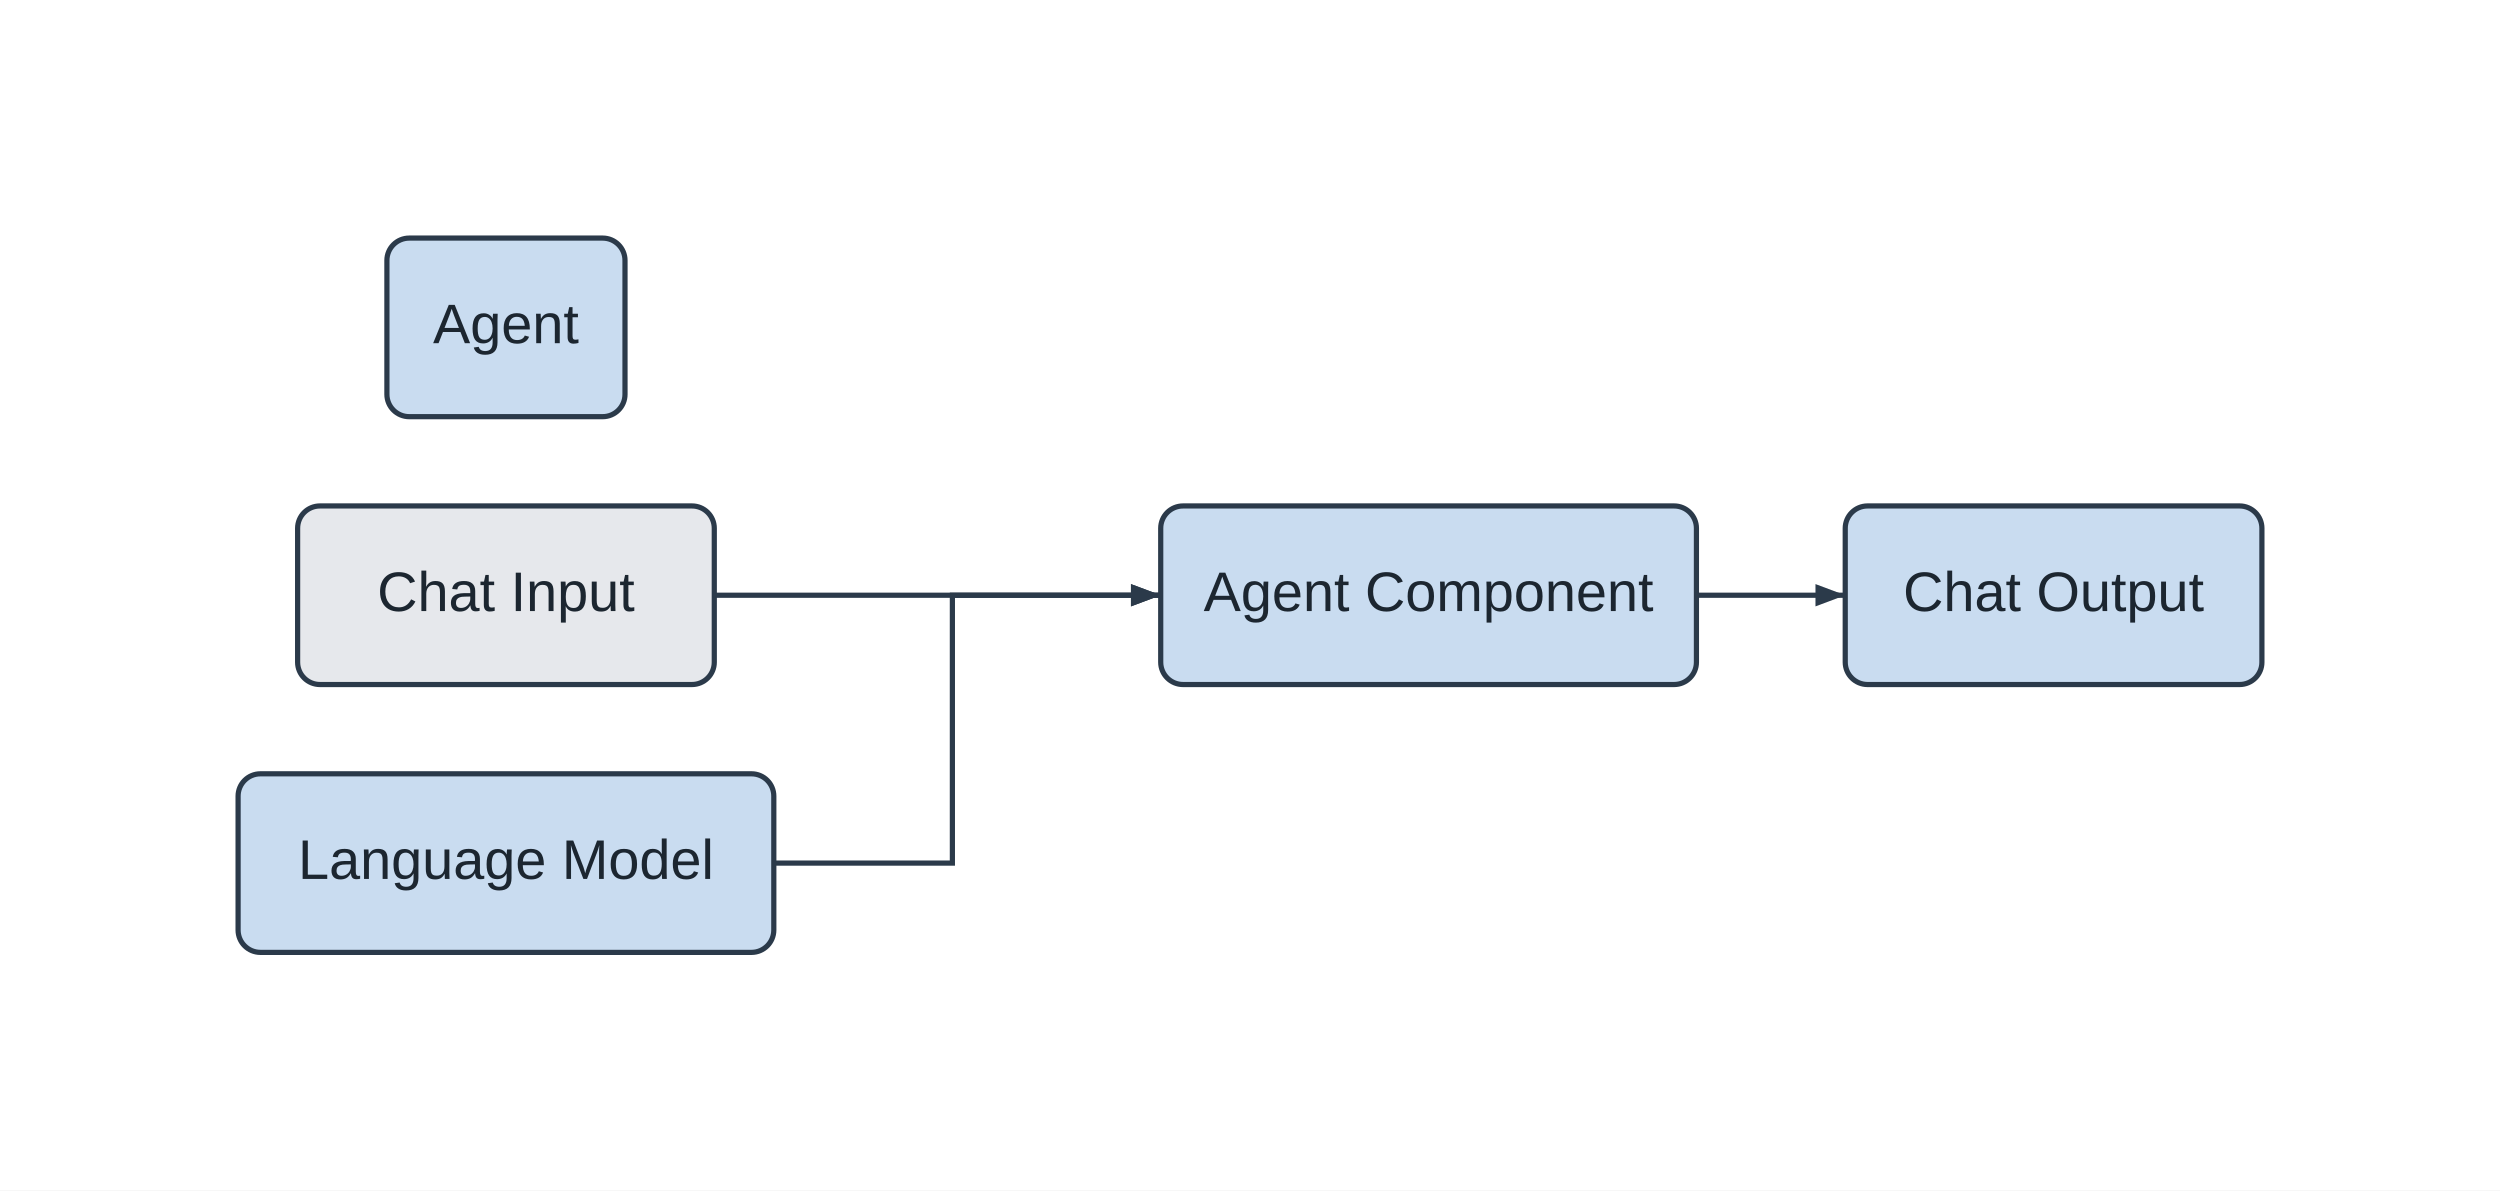
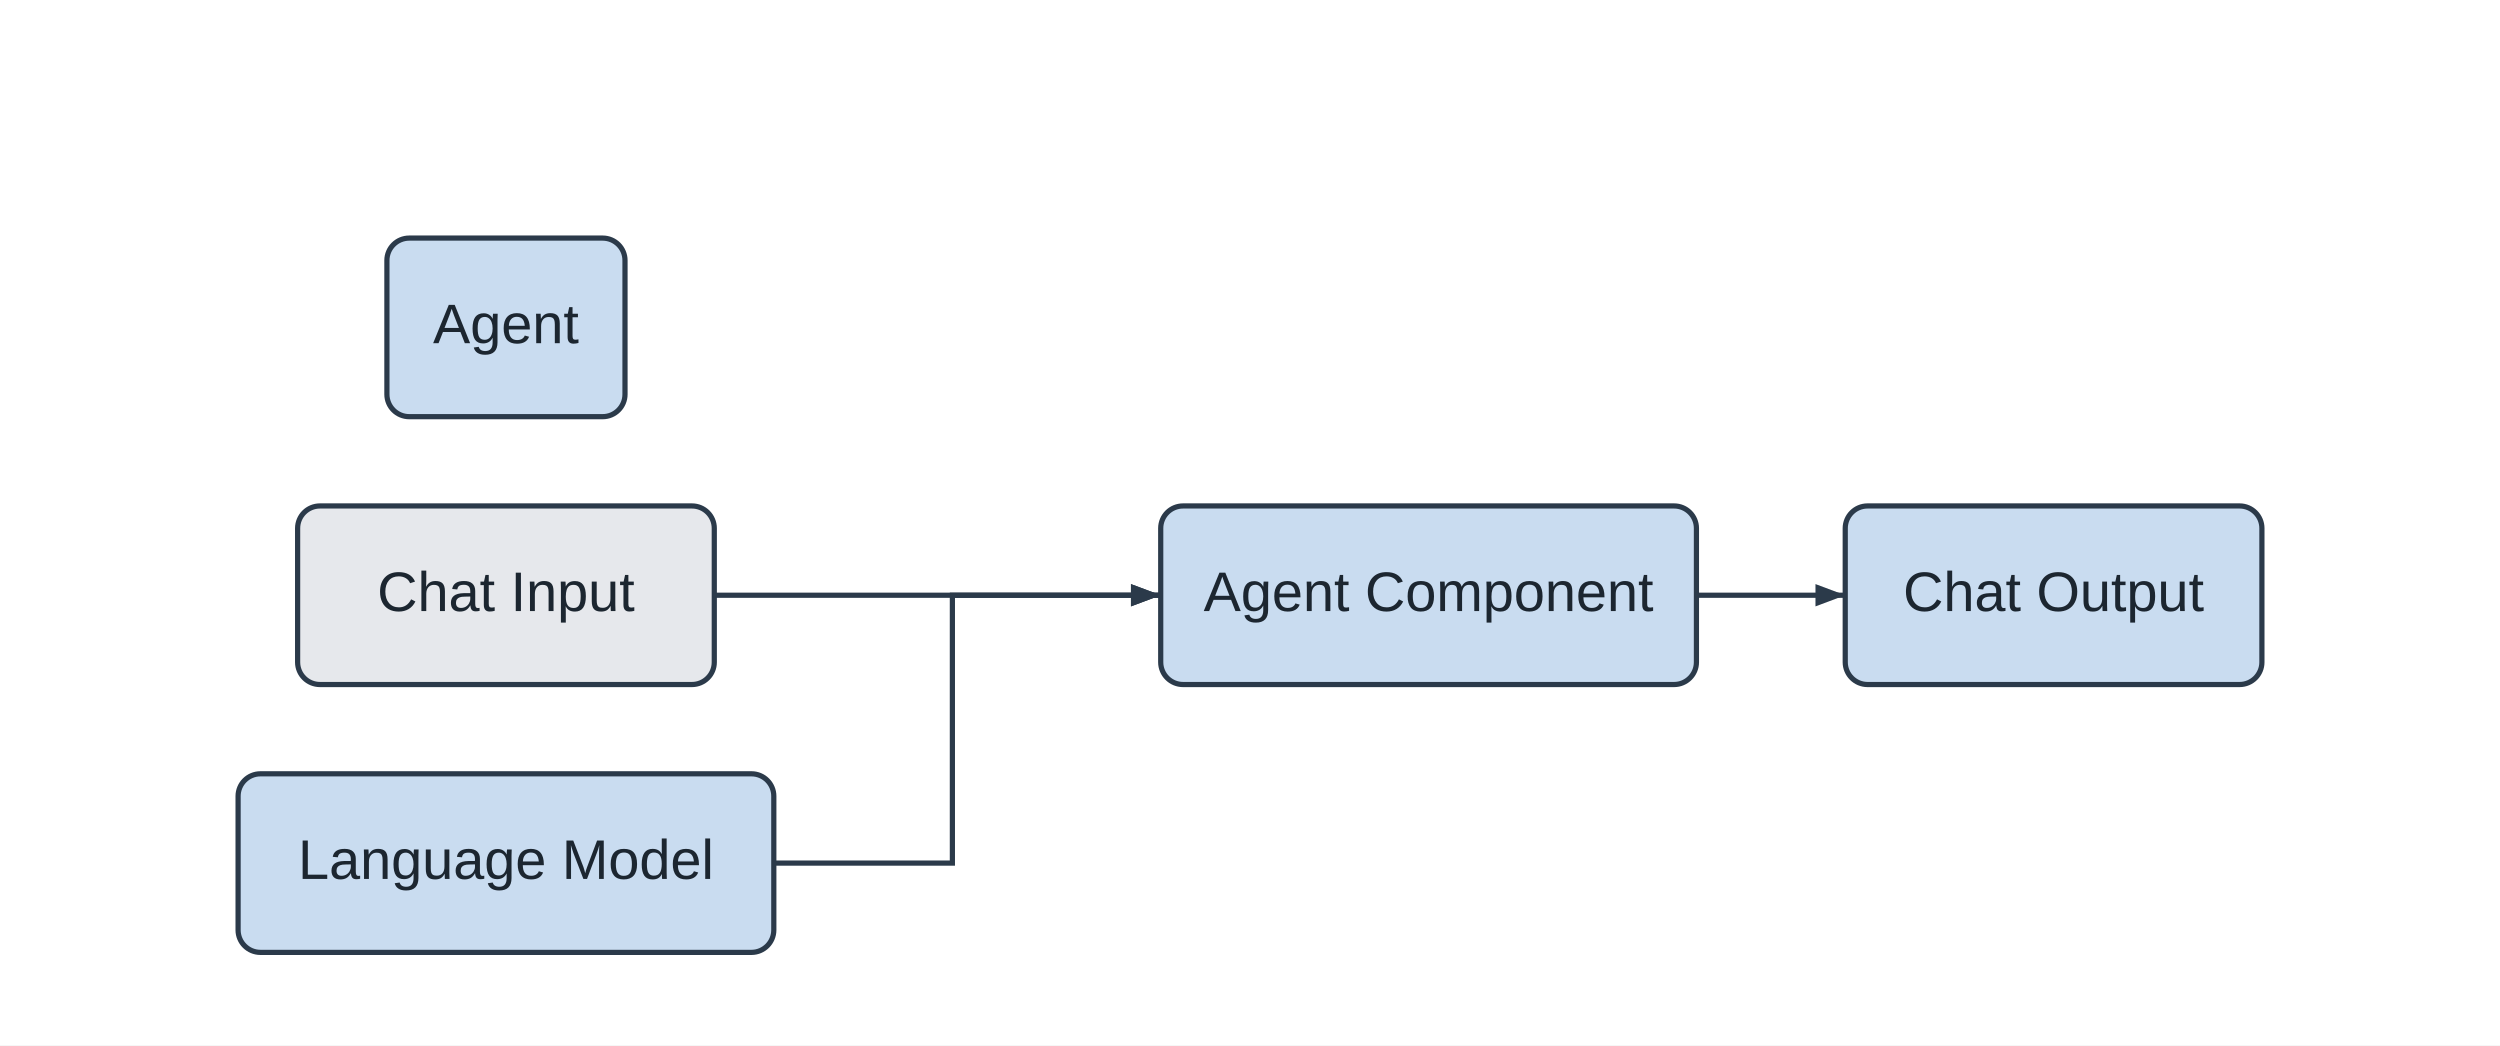
- <svg xmlns="http://www.w3.org/2000/svg" width="672" height="320" viewBox="0 0 672 320" font-family="IBM Plex Sans, Helvetica Neue, Arial, sans-serif" data-figtree="1">
-   <rect id="background" x="0" y="0" width="672" height="320" fill="#FFFFFF" data-role="background" />
-   <defs>
+ <svg xmlns="http://www.w3.org/2000/svg" width="672" height="281" viewBox="0 0 672 281" font-family="IBM Plex Sans, Helvetica Neue, Arial, sans-serif" data-figtree="1">
+   <rect id="background" x="0" y="0" width="672" height="281" fill="#FFFFFF" data-role="background" />
+   <defs id="e2-defs">
    <marker id="figtree-arrow" markerWidth="8" markerHeight="6" refX="8" refY="3" orient="auto" markerUnits="userSpaceOnUse">
-       <path d="M0,0 L8,3 L0,6 z" fill="#2B3A4A" />
+       <path d="M0,0 L8,3 L0,6 z" fill="#2B3A4A" id="e3-path" />
    </marker>
  </defs>
  <g id="n1" data-bbox="0 0 672 320">
    <g id="n2" transform="translate(32,32)" data-bbox="32 32 208 256" data-label="Agent, Chat Input, Language Model">
      <g id="n4" transform="translate(72,32)" data-bbox="72 32 64 48" data-label="Agent">
        <rect id="n4.block" x="0" y="0" width="64" height="48" fill="#C9DCF0" stroke="#2B3A4A" stroke-width="1.4" data-role="block" rx="6" data-component="Agent" />
        <text id="n4.label" x="32" y="24" font-family="IBM Plex Sans, Helvetica Neue, Arial, sans-serif" font-size="15" text-anchor="middle" dominant-baseline="middle" fill="#1C2630" data-kind="label" data-max-width="64">Agent</text>
      </g>
      <g id="n5" transform="translate(48,104)" data-bbox="48 104 112 48" data-label="Chat Input">
        <rect id="n5.block" x="0" y="0" width="112" height="48" fill="#E6E8EC" stroke="#2B3A4A" stroke-width="1.4" data-role="block" rx="6" data-component="Chat Input" />
        <text id="n5.label" x="56" y="24" font-family="IBM Plex Sans, Helvetica Neue, Arial, sans-serif" font-size="15" text-anchor="middle" dominant-baseline="middle" fill="#1C2630" data-kind="label" data-max-width="112">Chat Input</text>
      </g>
      <g id="n6" transform="translate(32,176)" data-bbox="32 176 144 48" data-label="Language Model">
        <rect id="n6.block" x="0" y="0" width="144" height="48" fill="#C9DCF0" stroke="#2B3A4A" stroke-width="1.4" data-role="block" rx="6" data-component="Language Model" />
        <text id="n6.label" x="72" y="24" font-family="IBM Plex Sans, Helvetica Neue, Arial, sans-serif" font-size="15" text-anchor="middle" dominant-baseline="middle" fill="#1C2630" data-kind="label" data-max-width="144">Language Model</text>
      </g>
    </g>
    <g id="n3" transform="translate(280,104)" data-bbox="280 104 360 112" data-label="Agent Component, Chat Output">
      <g id="n7" transform="translate(32,32)" data-bbox="32 32 144 48" data-label="Agent Component">
        <rect id="n7.block" x="0" y="0" width="144" height="48" fill="#C9DCF0" stroke="#2B3A4A" stroke-width="1.4" data-role="block" rx="6" data-component="Agent Component" />
        <text id="n7.label" x="72" y="24" font-family="IBM Plex Sans, Helvetica Neue, Arial, sans-serif" font-size="15" text-anchor="middle" dominant-baseline="middle" fill="#1C2630" data-kind="label" data-max-width="144">Agent Component</text>
      </g>
      <g id="n8" transform="translate(216,32)" data-bbox="216 32 112 48" data-label="Chat Output">
        <rect id="n8.block" x="0" y="0" width="112" height="48" fill="#C9DCF0" stroke="#2B3A4A" stroke-width="1.4" data-role="block" rx="6" data-component="Chat Output" />
        <text id="n8.label" x="56" y="24" font-family="IBM Plex Sans, Helvetica Neue, Arial, sans-serif" font-size="15" text-anchor="middle" dominant-baseline="middle" fill="#1C2630" data-kind="label" data-max-width="112">Chat Output</text>
      </g>
      <path id="n3.arrow0" d="M176,56 H216" fill="none" stroke="#2B3A4A" stroke-width="1.4" data-flow="data" marker-end="url(#figtree-arrow)" data-from="n7.right" data-to="n8.left" />
    </g>
    <path id="n1.arrow0" d="M192,160 H312" fill="none" stroke="#2B3A4A" stroke-width="1.4" data-flow="data" marker-end="url(#figtree-arrow)" data-from="n5.right" data-to="n7.left" />
    <path id="n1.arrow1" d="M208,232 H256 V160 H312" fill="none" stroke="#2B3A4A" stroke-width="1.4" data-flow="data" marker-end="url(#figtree-arrow)" data-from="n6.right" data-to="n7.left" />
  </g>
</svg>
